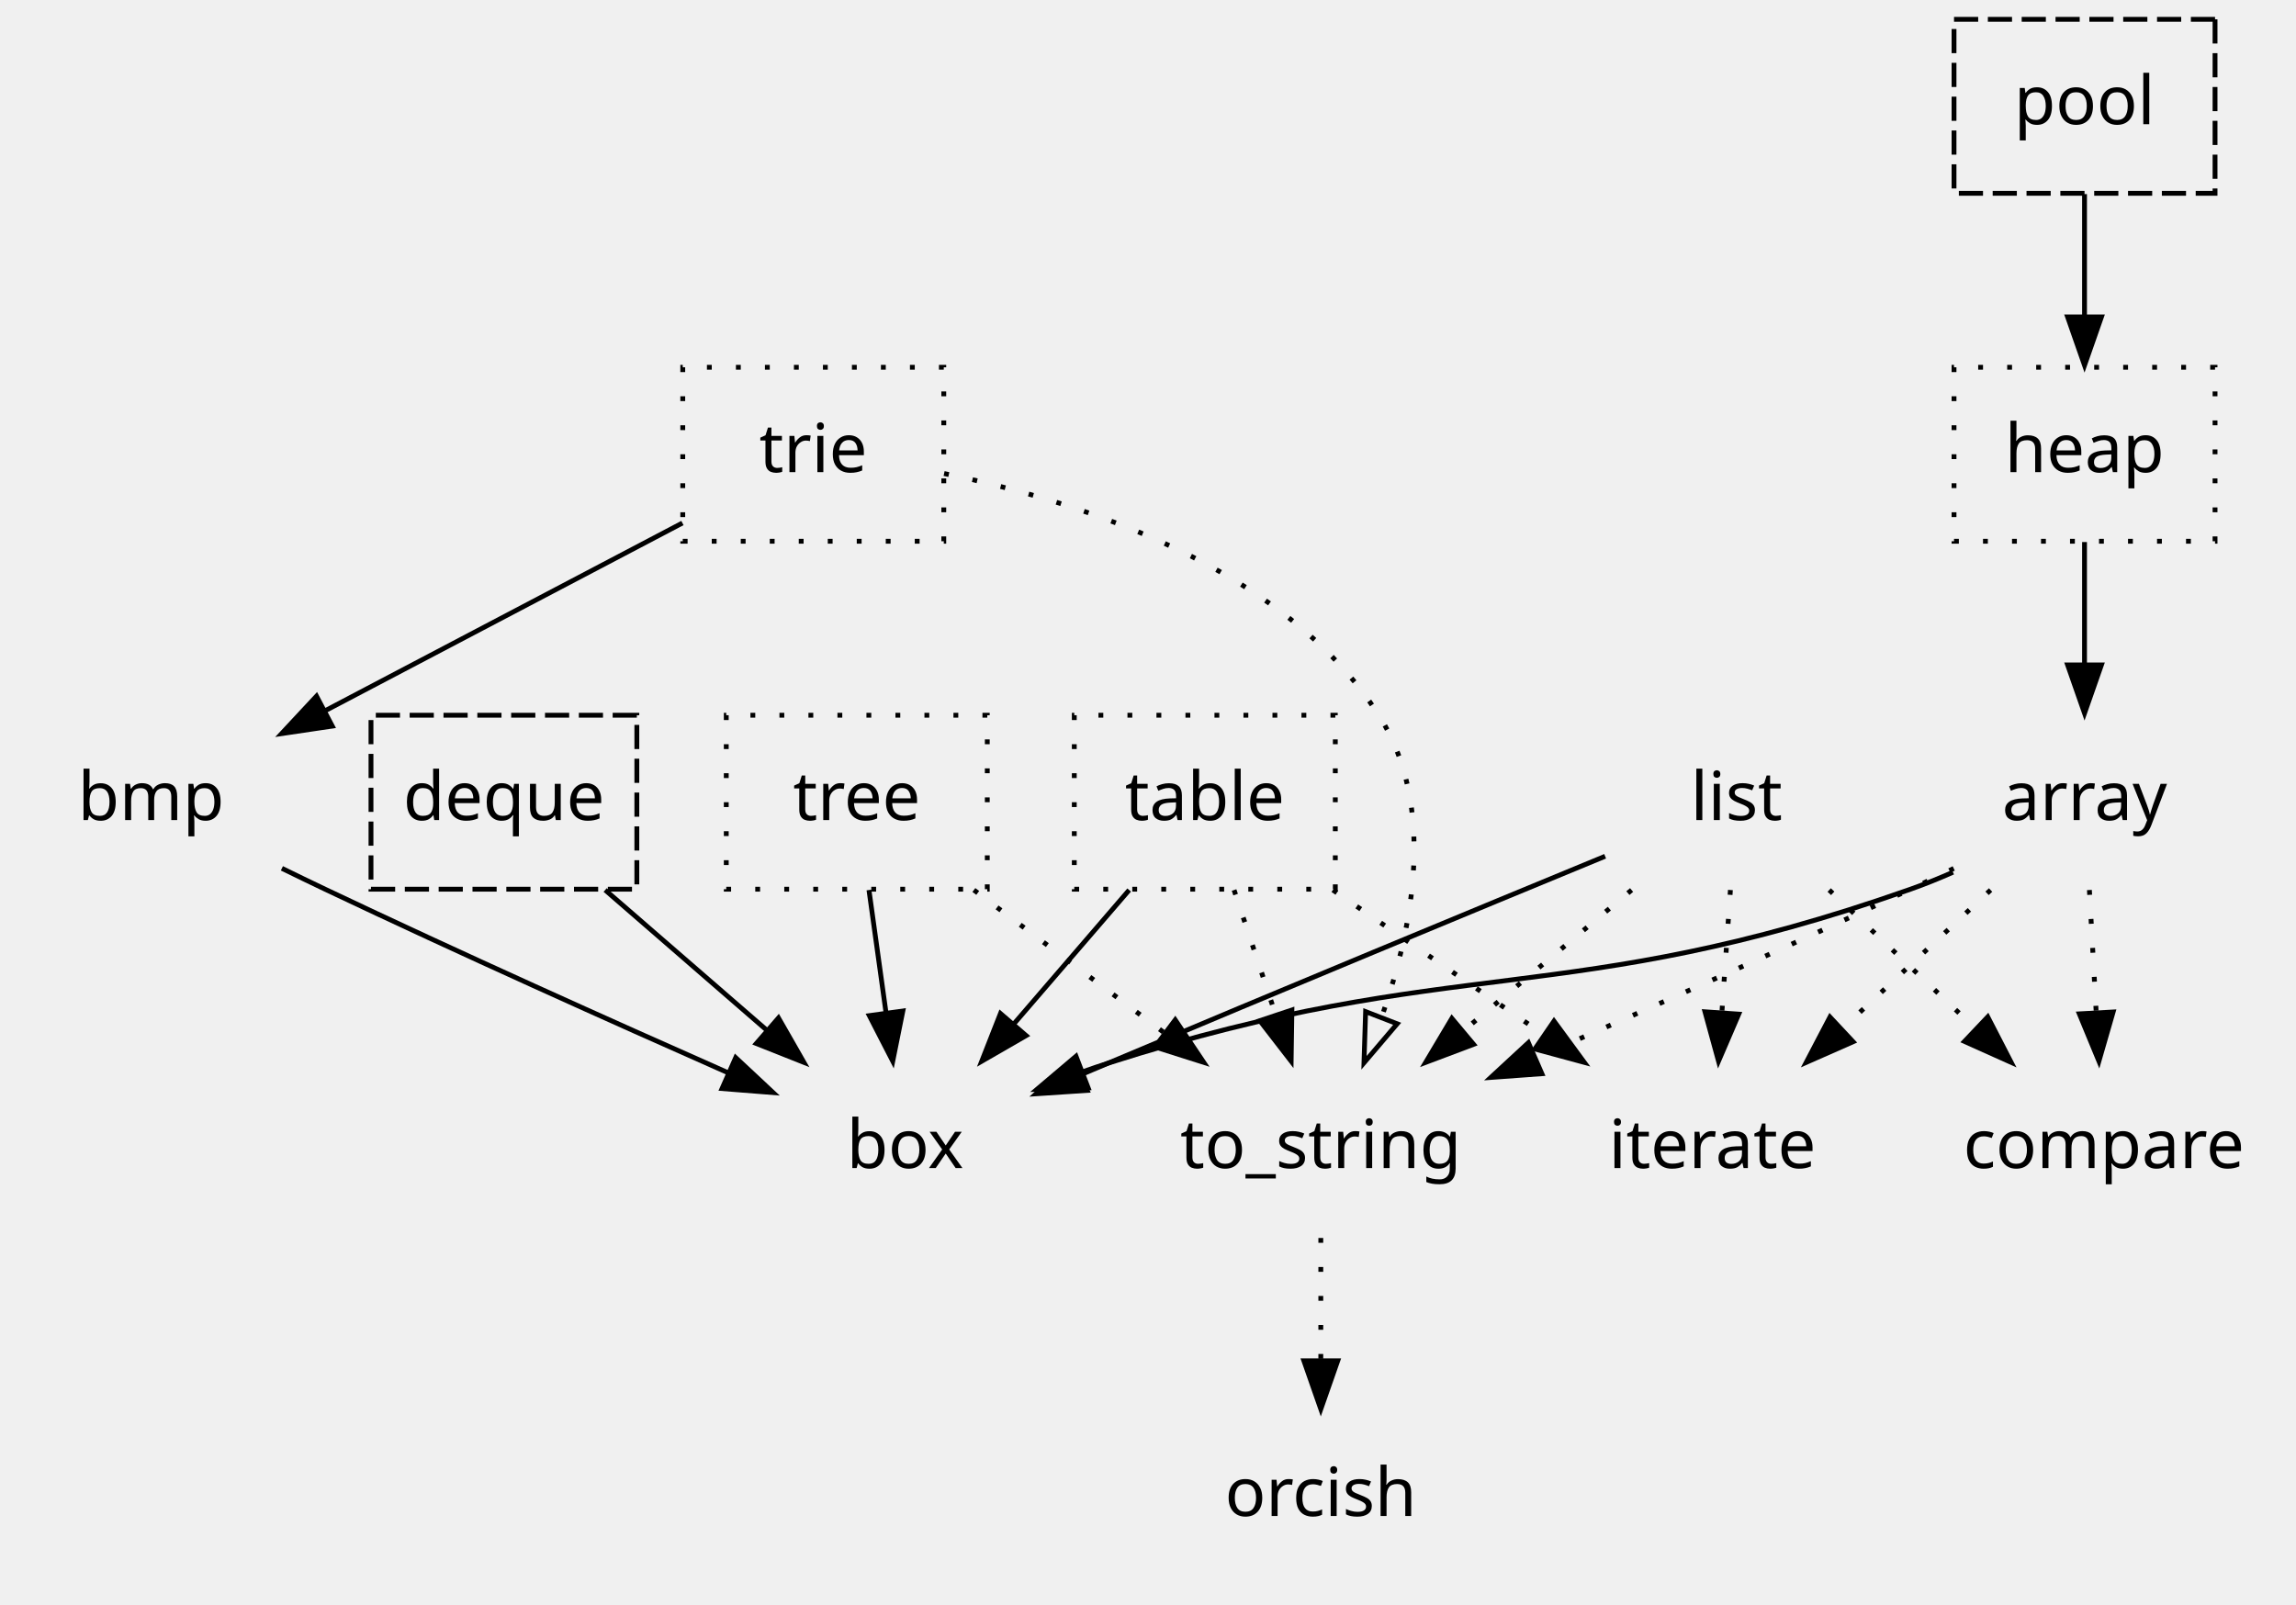
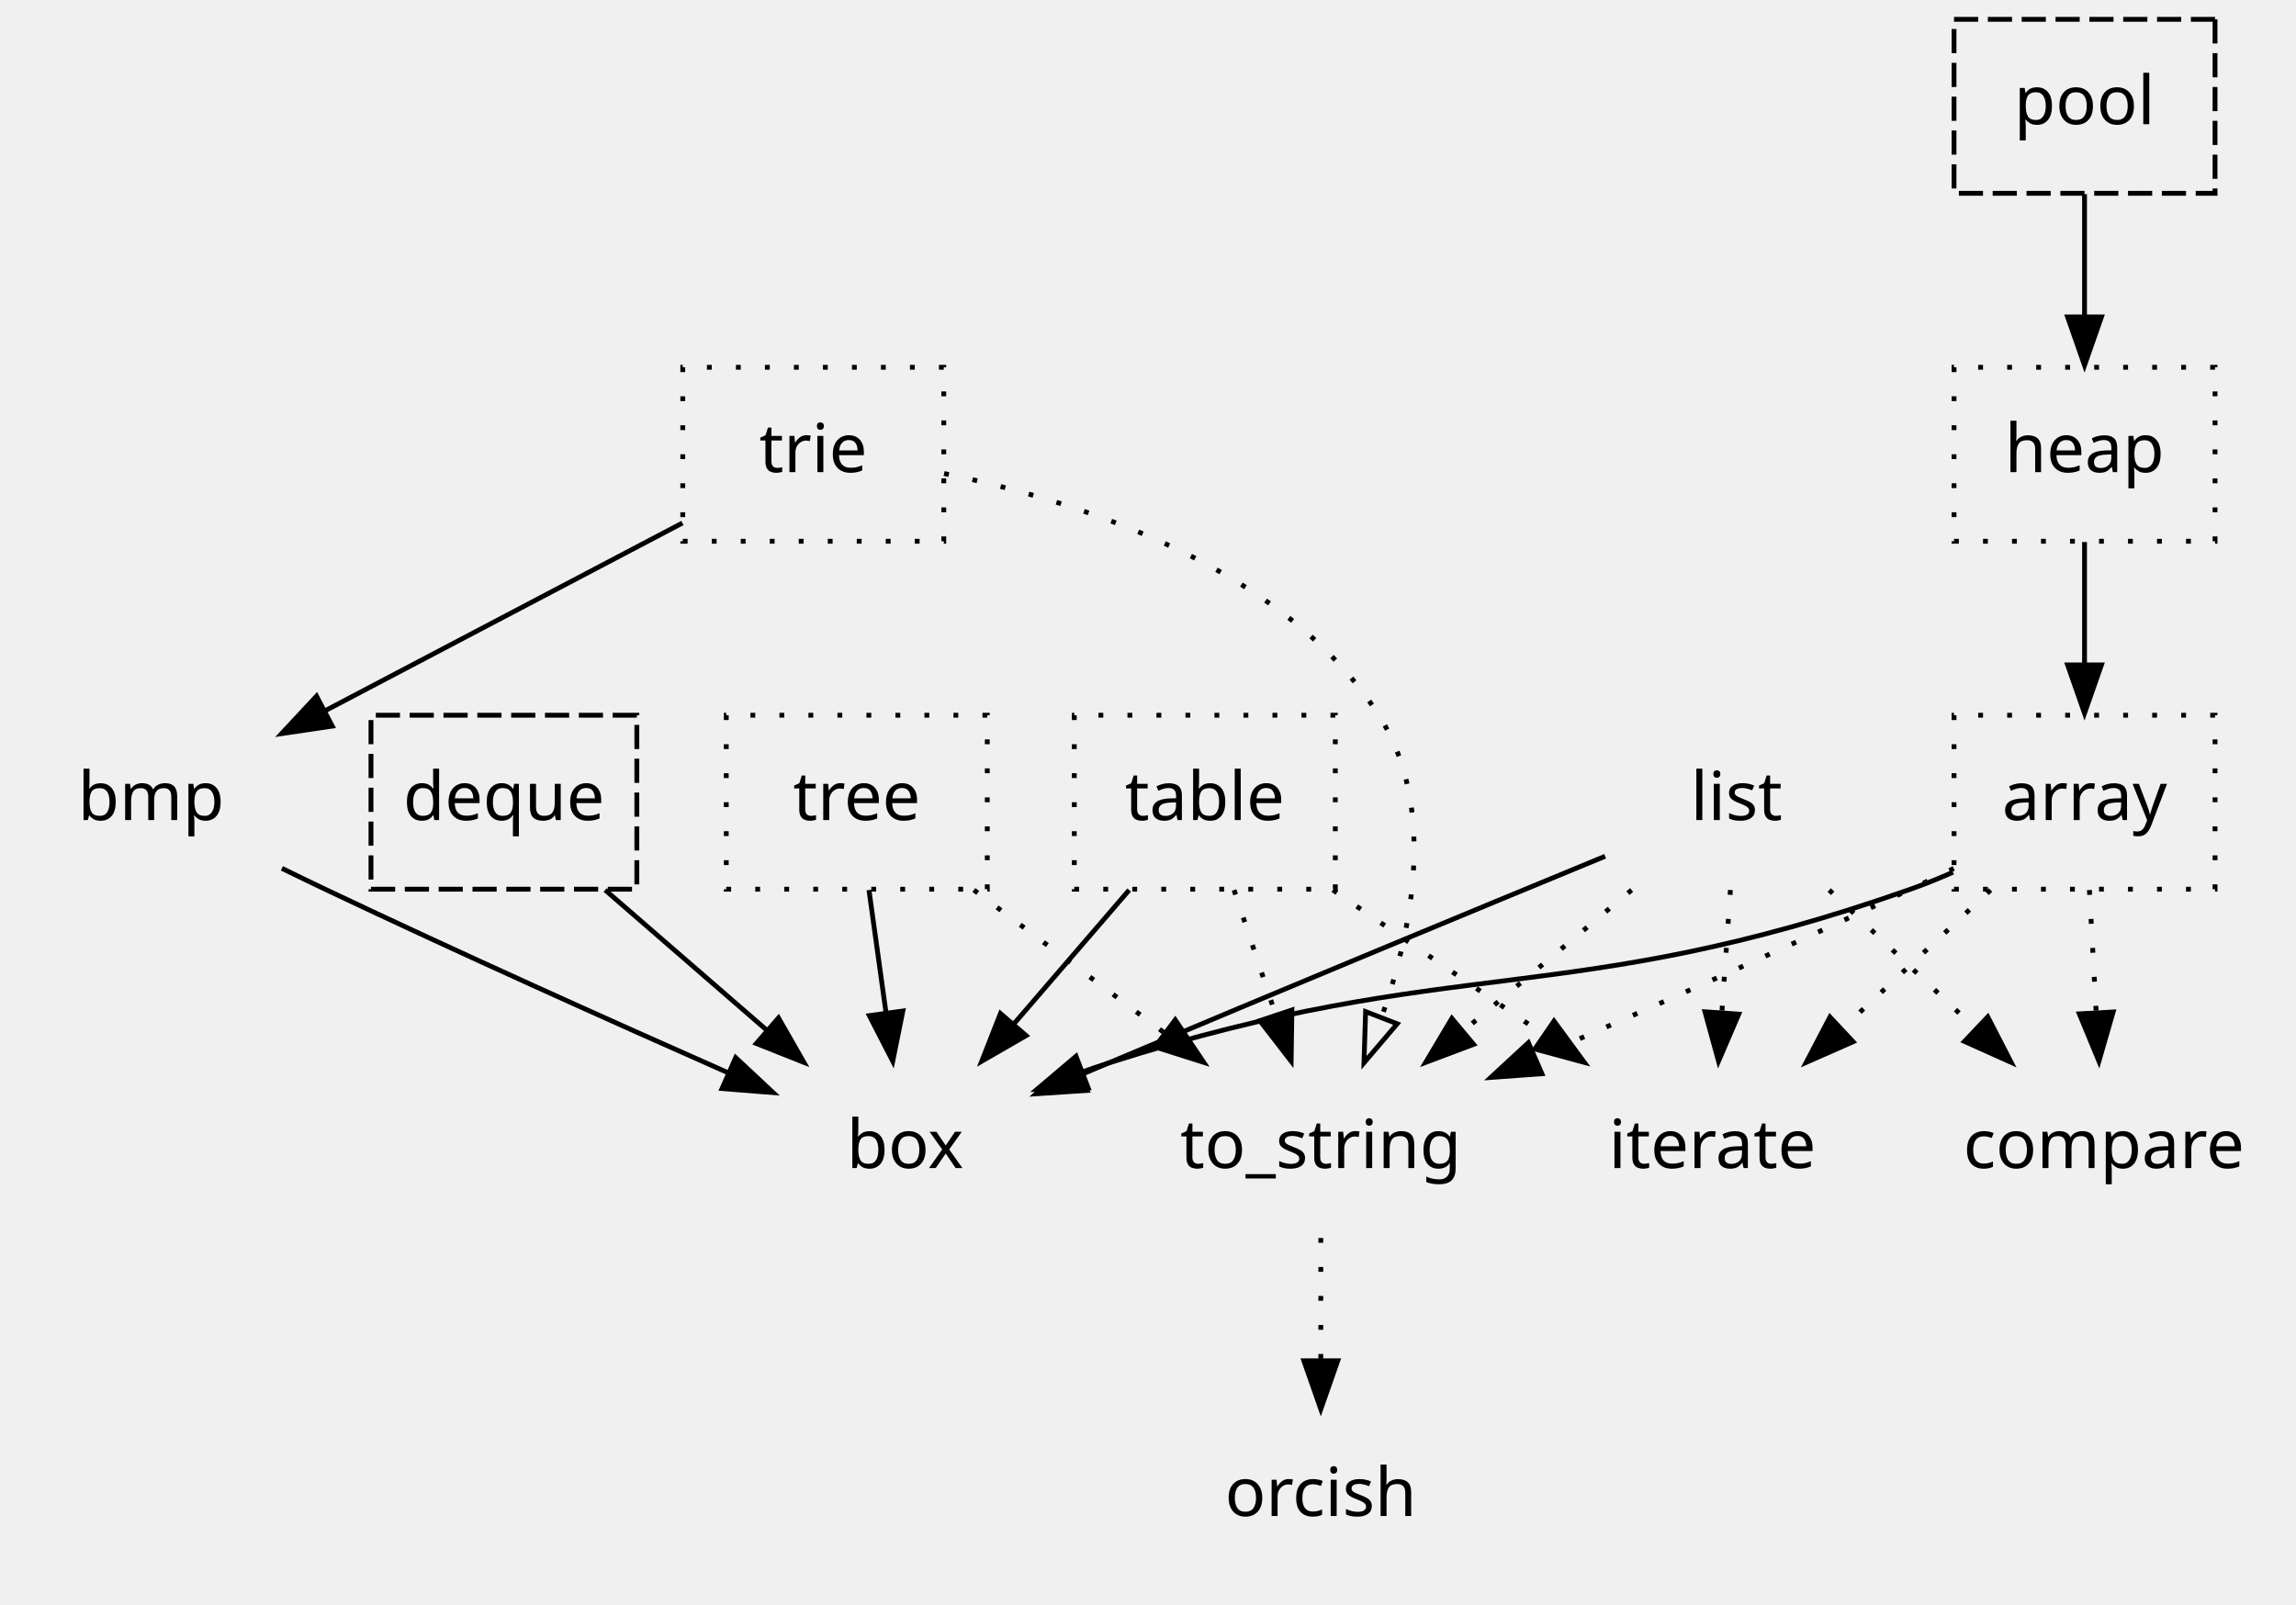
<svg xmlns="http://www.w3.org/2000/svg" width="475pt" height="332pt" viewBox="0.00 0.00 474.50 332.00">
  <style>
	@media (prefers-color-scheme: dark) {
		path { stroke: white !important; };
- 		polygon { stroke: white !important; fill: white !important; };
+ 		polygon { stroke: white !important; };
		text { fill: white !important; };
	}
</style>
  <g id="graph0" class="graph" transform="scale(1 1) rotate(0) translate(4 328)">
    <g id="node1" class="node">
-       <path fill="none" stroke="#000000" stroke-dasharray="1,5" points="454,-180 400,-180 400,-144 454,-144 454,-180" />
+       <polygon fill="none" stroke="#000000" stroke-dasharray="1,5" points="454,-180 400,-180 400,-144 454,-144 454,-180" />
      <text text-anchor="middle" x="427" y="-158.3" font-family="modern" font-size="14.00" fill="#000000">array</text>
    </g>
    <g id="node2" class="node">
      <text text-anchor="middle" x="183" y="-86.3" font-family="modern" font-size="14.00" fill="#000000">box</text>
    </g>
    <g id="edge1" class="edge">
      <path fill="none" stroke="#000000" d="M399.791,-147.514C396.867,-146.223 393.9,-145.021 391,-144 319.794,-118.924 296.912,-130.974 225,-108 223.338,-107.469 221.651,-106.896 219.956,-106.293" />
      <polygon fill="#000000" stroke="#000000" points="220.866,-102.894 210.276,-102.58 218.359,-109.429 220.866,-102.894" />
    </g>
    <g id="node3" class="node">
      <text text-anchor="middle" x="350" y="-86.3" font-family="modern" font-size="14.00" fill="#000000">iterate</text>
    </g>
    <g id="edge2" class="edge">
      <path fill="none" stroke="#000000" stroke-dasharray="1,5" d="M407.57,-143.831C398.268,-135.134 386.98,-124.578 376.871,-115.126" />
      <polygon fill="#000000" stroke="#000000" points="379.119,-112.436 369.424,-108.163 374.338,-117.549 379.119,-112.436" />
    </g>
    <g id="node4" class="node">
      <text text-anchor="middle" x="269" y="-86.3" font-family="modern" font-size="14.00" fill="#000000">to_string</text>
    </g>
    <g id="edge3" class="edge">
      <path fill="none" stroke="#000000" stroke-dasharray="1,5" d="M399.94,-148.3C396.933,-146.828 393.908,-145.37 391,-144 365.492,-131.986 336.658,-119.188 313.428,-109.068" />
      <polygon fill="#000000" stroke="#000000" points="314.736,-105.82 304.169,-105.046 311.947,-112.24 314.736,-105.82" />
    </g>
    <g id="node5" class="node">
      <text text-anchor="middle" x="431" y="-86.3" font-family="modern" font-size="14.00" fill="#000000">compare</text>
    </g>
    <g id="edge4" class="edge">
      <path fill="none" stroke="#000000" stroke-dasharray="1,5" d="M428.009,-143.831C428.437,-136.131 428.946,-126.974 429.421,-118.417" />
      <polygon fill="#000000" stroke="#000000" points="432.917,-118.592 429.977,-108.413 425.928,-118.204 432.917,-118.592" />
    </g>
    <g id="node14" class="node">
      <text text-anchor="middle" x="269" y="-14.3" font-family="modern" font-size="14.00" fill="#000000">orcish</text>
    </g>
    <g id="edge20" class="edge">
      <path fill="none" stroke="#000000" stroke-dasharray="1,5" d="M269,-71.831C269,-64.131 269,-54.974 269,-46.417" />
      <polygon fill="#000000" stroke="#000000" points="272.5,-46.413 269,-36.413 265.5,-46.413 272.5,-46.413" />
    </g>
    <g id="node6" class="node">
      <text text-anchor="middle" x="27" y="-158.3" font-family="modern" font-size="14.00" fill="#000000">bmp</text>
    </g>
    <g id="edge5" class="edge">
      <path fill="none" stroke="#000000" d="M54.069,-148.318C57.074,-146.843 60.096,-145.379 63,-144 90.752,-130.824 122.46,-116.591 146.31,-106.046" />
      <polygon fill="#000000" stroke="#000000" points="147.951,-109.147 155.689,-101.91 145.127,-102.743 147.951,-109.147" />
    </g>
    <g id="node7" class="node">
      <polygon fill="none" stroke="#000000" stroke-dasharray="5,2" points="127.5,-180 72.5,-180 72.5,-144 127.5,-144 127.5,-180" />
      <text text-anchor="middle" x="100" y="-158.3" font-family="modern" font-size="14.00" fill="#000000">deque</text>
    </g>
    <g id="edge6" class="edge">
      <path fill="none" stroke="#000000" d="M120.944,-143.831C131.069,-135.048 143.378,-124.371 154.355,-114.849" />
      <polygon fill="#000000" stroke="#000000" points="156.802,-117.359 162.062,-108.163 152.215,-112.072 156.802,-117.359" />
    </g>
    <g id="node8" class="node">
      <polygon fill="none" stroke="#000000" stroke-dasharray="1,5" points="454,-252 400,-252 400,-216 454,-216 454,-252" />
      <text text-anchor="middle" x="427" y="-230.3" font-family="modern" font-size="14.00" fill="#000000">heap</text>
    </g>
    <g id="edge7" class="edge">
      <path fill="none" stroke="#000000" d="M427,-215.831C427,-208.131 427,-198.974 427,-190.417" />
      <polygon fill="#000000" stroke="#000000" points="430.5,-190.413 427,-180.413 423.5,-190.413 430.5,-190.413" />
    </g>
    <g id="node9" class="node">
      <text text-anchor="middle" x="355" y="-158.3" font-family="modern" font-size="14.00" fill="#000000">list</text>
    </g>
    <g id="edge8" class="edge">
      <path fill="none" stroke="#000000" d="M327.824,-150.815C301.497,-139.955 260.464,-122.964 225,-108 223.191,-107.237 221.339,-106.453 219.47,-105.659" />
      <polygon fill="#000000" stroke="#000000" points="220.665,-102.364 210.093,-101.664 217.921,-108.804 220.665,-102.364" />
    </g>
    <g id="edge9" class="edge">
      <path fill="none" stroke="#000000" stroke-dasharray="1,5" d="M353.738,-143.831C353.204,-136.131 352.568,-126.974 351.973,-118.417" />
      <polygon fill="#000000" stroke="#000000" points="355.463,-118.147 351.279,-108.413 348.48,-118.632 355.463,-118.147" />
    </g>
    <g id="edge10" class="edge">
      <path fill="none" stroke="#000000" stroke-dasharray="1,5" d="M333.299,-143.831C322.808,-135.048 310.055,-124.371 298.681,-114.849" />
      <polygon fill="#000000" stroke="#000000" points="300.609,-111.899 290.695,-108.163 296.115,-117.266 300.609,-111.899" />
    </g>
    <g id="edge11" class="edge">
      <path fill="none" stroke="#000000" stroke-dasharray="1,5" d="M374.178,-143.831C383.359,-135.134 394.501,-124.578 404.478,-115.126" />
      <polygon fill="#000000" stroke="#000000" points="406.976,-117.581 411.828,-108.163 402.161,-112.499 406.976,-117.581" />
    </g>
    <g id="node10" class="node">
      <polygon fill="none" stroke="#000000" stroke-dasharray="5,2" points="454,-324 400,-324 400,-288 454,-288 454,-324" />
      <text text-anchor="middle" x="427" y="-302.3" font-family="modern" font-size="14.00" fill="#000000">pool</text>
    </g>
    <g id="edge12" class="edge">
      <path fill="none" stroke="#000000" d="M427,-287.831C427,-280.131 427,-270.974 427,-262.417" />
      <polygon fill="#000000" stroke="#000000" points="430.5,-262.413 427,-252.413 423.5,-262.413 430.5,-262.413" />
    </g>
    <g id="node11" class="node">
      <polygon fill="none" stroke="#000000" stroke-dasharray="1,5" points="272,-180 218,-180 218,-144 272,-144 272,-180" />
      <text text-anchor="middle" x="245" y="-158.3" font-family="modern" font-size="14.00" fill="#000000">table</text>
    </g>
    <g id="edge13" class="edge">
      <path fill="none" stroke="#000000" d="M229.355,-143.831C222.141,-135.454 213.443,-125.353 205.54,-116.175" />
      <polygon fill="#000000" stroke="#000000" points="208.033,-113.707 198.856,-108.413 202.729,-118.275 208.033,-113.707" />
    </g>
    <g id="edge14" class="edge">
      <path fill="none" stroke="#000000" stroke-dasharray="1,5" d="M271.496,-143.831C284.677,-134.793 300.785,-123.748 314.971,-114.02" />
      <polygon fill="#000000" stroke="#000000" points="317.245,-116.705 323.512,-108.163 313.286,-110.932 317.245,-116.705" />
    </g>
    <g id="edge15" class="edge">
      <path fill="none" stroke="#000000" stroke-dasharray="1,5" d="M251.056,-143.831C253.651,-136.046 256.742,-126.773 259.622,-118.135" />
      <polygon fill="#000000" stroke="#000000" points="263.02,-119.007 262.862,-108.413 256.38,-116.793 263.02,-119.007" />
    </g>
    <g id="node12" class="node">
      <polygon fill="none" stroke="#000000" stroke-dasharray="1,5" points="200,-180 146,-180 146,-144 200,-144 200,-180" />
      <text text-anchor="middle" x="173" y="-158.3" font-family="modern" font-size="14.00" fill="#000000">tree</text>
    </g>
    <g id="edge16" class="edge">
      <path fill="none" stroke="#000000" d="M175.523,-143.831C176.593,-136.131 177.865,-126.974 179.053,-118.417" />
      <polygon fill="#000000" stroke="#000000" points="182.534,-118.8 180.443,-108.413 175.6,-117.837 182.534,-118.8" />
    </g>
    <g id="edge17" class="edge">
      <path fill="none" stroke="#000000" stroke-dasharray="1,5" d="M197.225,-143.831C209.163,-134.878 223.726,-123.956 236.606,-114.296" />
      <polygon fill="#000000" stroke="#000000" points="238.883,-116.963 244.783,-108.163 234.683,-111.363 238.883,-116.963" />
    </g>
    <g id="node13" class="node">
      <polygon fill="none" stroke="#000000" stroke-dasharray="1,5" points="191,-252 137,-252 137,-216 191,-216 191,-252" />
      <text text-anchor="middle" x="164" y="-230.3" font-family="modern" font-size="14.00" fill="#000000">trie</text>
    </g>
    <g id="edge19" class="edge">
      <path fill="none" stroke="#000000" stroke-dasharray="1,5" d="M191.066,-230.012C219.029,-224.292 261.286,-210.811 281,-180 292.81,-161.542 288.255,-136.591 281.626,-117.642" />
      <polygon fill="transparent" stroke="#000000" points="284.801,-116.147 277.934,-108.079 278.271,-118.669 284.801,-116.147" />
    </g>
    <g id="edge18" class="edge">
      <path fill="none" stroke="#000000" d="M136.933,-219.775C115.824,-208.681 86.305,-193.168 63.171,-181.009" />
      <polygon fill="#000000" stroke="#000000" points="64.491,-177.749 54.011,-176.195 61.234,-183.946 64.491,-177.749" />
    </g>
  </g>
</svg>
